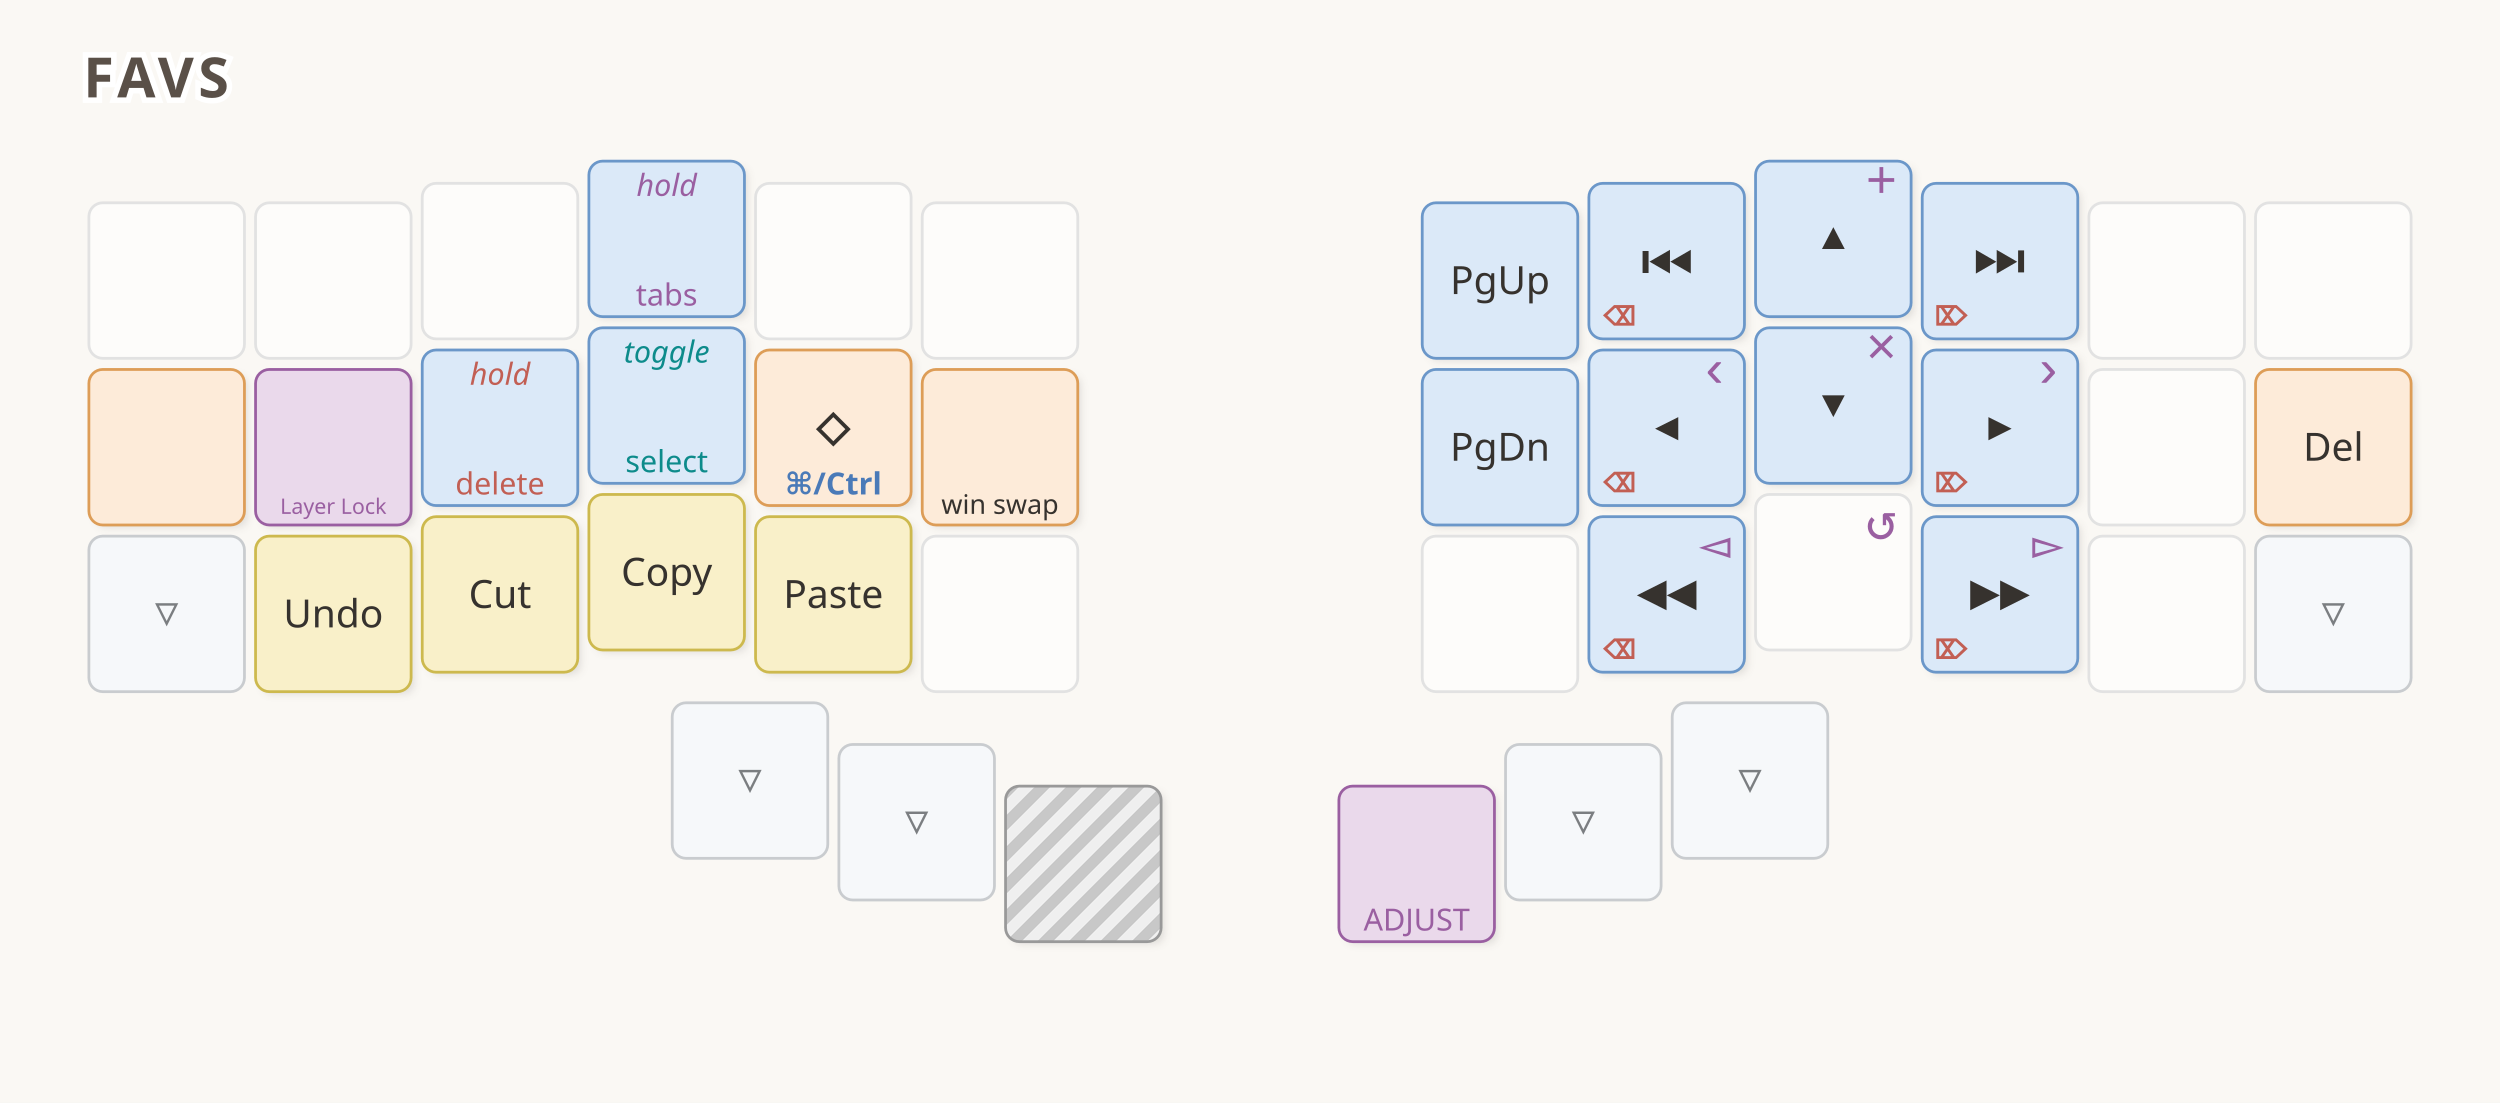
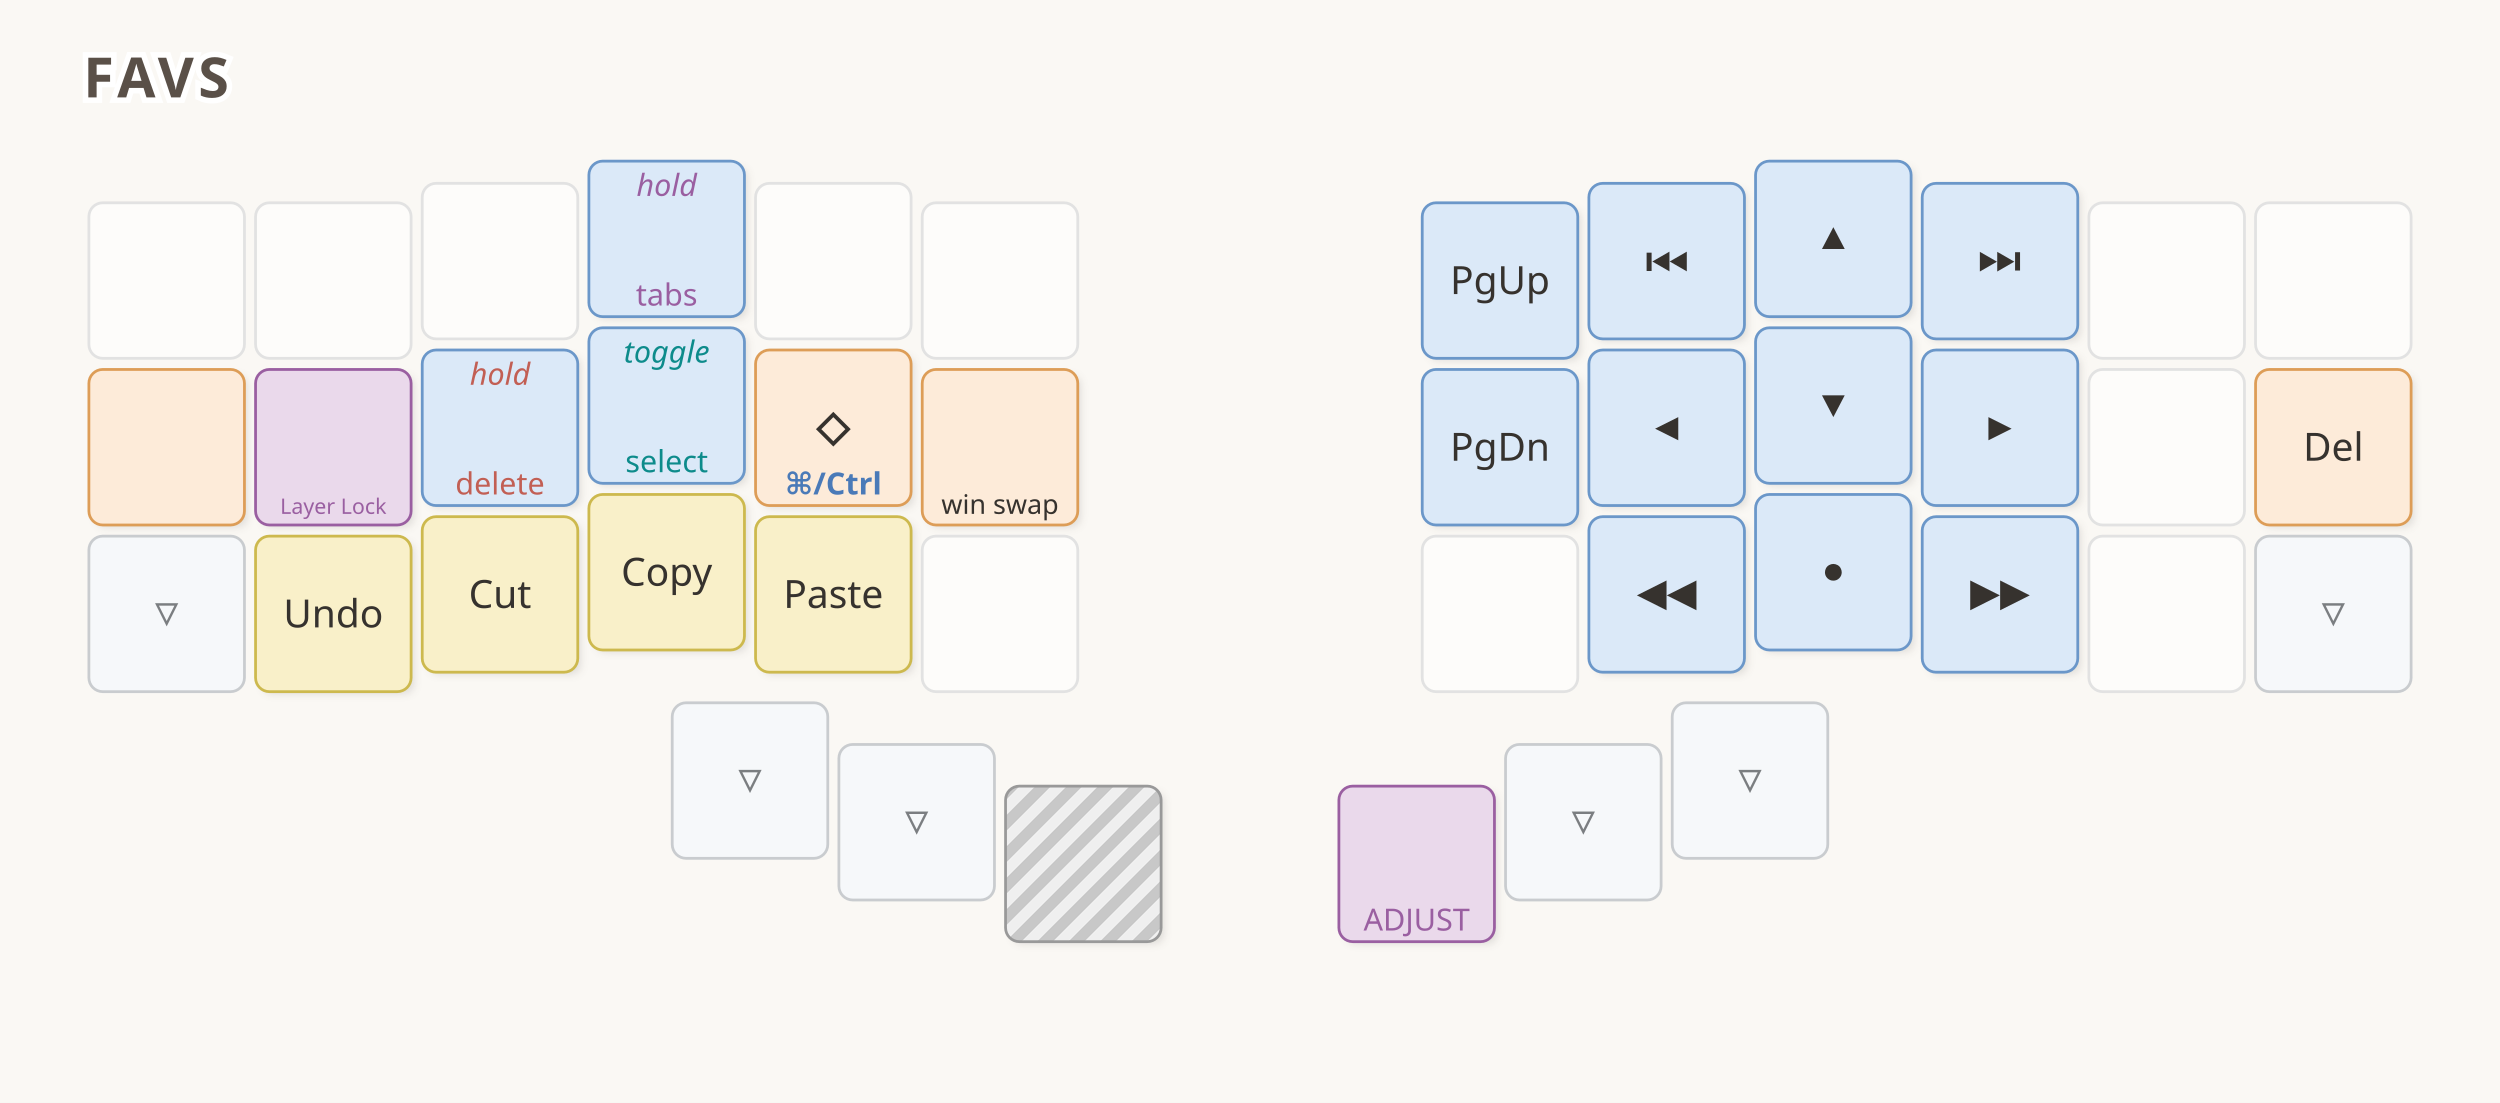
<svg xmlns="http://www.w3.org/2000/svg" xmlns:xlink="http://www.w3.org/1999/xlink" width="900" height="397" viewBox="0 0 900 397" class="keymap">
  <defs>
    <filter id="sh" x="-50%" y="-50%" width="200%" height="200%" color-interpolation-filters="sRGB">
      <feGaussianBlur stdDeviation="1.6" />
    </filter>
  </defs>
  <rect x="0" y="0" width="100%" height="100%" fill="#faf8f4" />
  <defs>/* start glyphs */
<svg id="mdi:backspace-outline">
      <svg id="mdi-backspace-outline" viewBox="0 0 24 24">
        <path d="M19,15.59L17.59,17L14,13.41L10.41,17L9,15.59L12.59,12L9,8.41L10.41,7L14,10.59L17.59,7L19,8.41L15.41,12L19,15.59M22,3A2,2 0 0,1 24,5V19A2,2 0 0,1 22,21H7C6.31,21 5.77,20.64 5.41,20.11L0,12L5.41,3.88C5.77,3.35 6.31,3 7,3H22M22,5H7L2.28,12L7,19H22V5Z" />
        <defs>
          <pattern id="stripes" patternUnits="userSpaceOnUse" width="8" height="8" patternTransform="rotate(45)">
            <rect width="8" height="8" fill="#efefef" />
            <rect width="4" height="8" fill="#c8c8c8" />
          </pattern>
        </defs>
      </svg>
      <defs>
        <pattern id="stripes" patternUnits="userSpaceOnUse" width="8" height="8" patternTransform="rotate(45)">
          <rect width="8" height="8" fill="#efefef" />
          <rect width="4" height="8" fill="#c8c8c8" />
        </pattern>
      </defs>
    </svg>
    <svg id="mdi:keyboard-esc">
      <svg id="mdi-keyboard-esc" viewBox="0 0 24 24">
        <path d="M1 7H7V9H3V11H7V13H3V15H7V17H1V7M11 7H15V9H11V11H13C14.11 11 15 11.9 15 13V15C15 16.11 14.11 17 13 17H9V15H13V13H11C9.9 13 9 12.11 9 11V9C9 7.9 9.9 7 11 7M19 7H21C22.11 7 23 7.9 23 9V10H21V9H19V15H21V14H23V15C23 16.11 22.11 17 21 17H19C17.9 17 17 16.11 17 15V9C17 7.9 17.9 7 19 7Z" />
        <defs>
          <pattern id="stripes" patternUnits="userSpaceOnUse" width="8" height="8" patternTransform="rotate(45)">
            <rect width="8" height="8" fill="#efefef" />
            <rect width="4" height="8" fill="#c8c8c8" />
          </pattern>
        </defs>
      </svg>
      <defs>
        <pattern id="stripes" patternUnits="userSpaceOnUse" width="8" height="8" patternTransform="rotate(45)">
          <rect width="8" height="8" fill="#efefef" />
          <rect width="4" height="8" fill="#c8c8c8" />
        </pattern>
      </defs>
    </svg>
    <svg id="mdi:layers-triple-outline">
      <svg id="mdi-layers-triple-outline" viewBox="0 0 24 24">
        <path d="M12 16.54L19.37 10.8L21 12.07L12 19.07L3 12.07L4.62 10.81L12 16.54M12 14L3 7L12 0L21 7L12 14M12 2.53L6.26 7L12 11.47L17.74 7L12 2.53M12 21.47L19.37 15.73L21 17L12 24L3 17L4.62 15.74L12 21.47" />
        <defs>
          <pattern id="stripes" patternUnits="userSpaceOnUse" width="8" height="8" patternTransform="rotate(45)">
            <rect width="8" height="8" fill="#efefef" />
            <rect width="4" height="8" fill="#c8c8c8" />
          </pattern>
        </defs>
      </svg>
      <defs>
        <pattern id="stripes" patternUnits="userSpaceOnUse" width="8" height="8" patternTransform="rotate(45)">
          <rect width="8" height="8" fill="#efefef" />
          <rect width="4" height="8" fill="#c8c8c8" />
        </pattern>
      </defs>
    </svg>
    <svg id="mdi:lock-outline">
      <svg id="mdi-lock-outline" viewBox="0 0 24 24">
        <path d="M12,17C10.89,17 10,16.1 10,15C10,13.89 10.89,13 12,13A2,2 0 0,1 14,15A2,2 0 0,1 12,17M18,20V10H6V20H18M18,8A2,2 0 0,1 20,10V20A2,2 0 0,1 18,22H6C4.89,22 4,21.1 4,20V10C4,8.89 4.89,8 6,8H7V6A5,5 0 0,1 12,1A5,5 0 0,1 17,6V8H18M12,3A3,3 0 0,0 9,6V8H15V6A3,3 0 0,0 12,3Z" />
        <defs>
          <pattern id="stripes" patternUnits="userSpaceOnUse" width="8" height="8" patternTransform="rotate(45)">
            <rect width="8" height="8" fill="#efefef" />
            <rect width="4" height="8" fill="#c8c8c8" />
          </pattern>
        </defs>
      </svg>
      <defs>
        <pattern id="stripes" patternUnits="userSpaceOnUse" width="8" height="8" patternTransform="rotate(45)">
          <rect width="8" height="8" fill="#efefef" />
          <rect width="4" height="8" fill="#c8c8c8" />
        </pattern>
      </defs>
    </svg>
    <svg id="mdi:selection">
      <svg id="mdi-selection" viewBox="0 0 24 24">
        <path d="M2,4C2,2.89 2.9,2 4,2H7V4H4V7H2V4M22,4V7H20V4H17V2H20A2,2 0 0,1 22,4M20,20V17H22V20C22,21.11 21.1,22 20,22H17V20H20M2,20V17H4V20H7V22H4A2,2 0 0,1 2,20M10,2H14V4H10V2M10,20H14V22H10V20M20,10H22V14H20V10M2,10H4V14H2V10Z" />
        <defs>
          <pattern id="stripes" patternUnits="userSpaceOnUse" width="8" height="8" patternTransform="rotate(45)">
            <rect width="8" height="8" fill="#efefef" />
            <rect width="4" height="8" fill="#c8c8c8" />
          </pattern>
        </defs>
      </svg>
      <defs>
        <pattern id="stripes" patternUnits="userSpaceOnUse" width="8" height="8" patternTransform="rotate(45)">
          <rect width="8" height="8" fill="#efefef" />
          <rect width="4" height="8" fill="#c8c8c8" />
        </pattern>
      </defs>
    </svg>
    <svg id="mdi:swap-horizontal">
      <svg id="mdi-swap-horizontal" viewBox="0 0 24 24">
        <path d="M21,9L17,5V8H10V10H17V13M7,11L3,15L7,19V16H14V14H7V11Z" />
        <defs>
          <pattern id="stripes" patternUnits="userSpaceOnUse" width="8" height="8" patternTransform="rotate(45)">
            <rect width="8" height="8" fill="#efefef" />
            <rect width="4" height="8" fill="#c8c8c8" />
          </pattern>
        </defs>
      </svg>
      <defs>
        <pattern id="stripes" patternUnits="userSpaceOnUse" width="8" height="8" patternTransform="rotate(45)">
          <rect width="8" height="8" fill="#efefef" />
          <rect width="4" height="8" fill="#c8c8c8" />
        </pattern>
      </defs>
    </svg>
    <svg id="mdi:tab">
      <svg id="mdi-tab" viewBox="0 0 24 24">
        <path d="M21,3H3A2,2 0 0,0 1,5V19A2,2 0 0,0 3,21H21A2,2 0 0,0 23,19V5A2,2 0 0,0 21,3M21,19H3V5H13V9H21V19Z" />
        <defs>
          <pattern id="stripes" patternUnits="userSpaceOnUse" width="8" height="8" patternTransform="rotate(45)">
            <rect width="8" height="8" fill="#efefef" />
            <rect width="4" height="8" fill="#c8c8c8" />
          </pattern>
        </defs>
      </svg>
      <defs>
        <pattern id="stripes" patternUnits="userSpaceOnUse" width="8" height="8" patternTransform="rotate(45)">
          <rect width="8" height="8" fill="#efefef" />
          <rect width="4" height="8" fill="#c8c8c8" />
        </pattern>
      </defs>
    </svg>
  </defs>/* end glyphs */
<style>/* inherit to force styles through use tags */
svg path {
    fill: inherit;
}

/* font and background color specifications */
svg.keymap {
    font-family: 'Source Sans 3','Source Sans Pro',sans-serif;
    font-size: 14px;
    font-kerning: normal;
    text-rendering: optimizeLegibility;
    fill: #24292e;
}

/* default key styling */
rect.key {
    fill: #f6f8fa;
}

rect.key, rect.combo {
    stroke: #c9cccf;
    stroke-width: 1;
}

/* default key side styling, only used is draw_key_sides is set */
rect.side {
    filter: brightness(90%);
}

/* color accent for combo boxes */
rect.combo, rect.combo-separate {
    fill: #cdf;
}

/* color accent for held keys */
rect.held, rect.combo.held {
    fill: #fdd;
}

/* color accent for ghost (optional) keys */
rect.ghost, rect.combo.ghost {
    stroke-dasharray: 4, 4;
    stroke-width: 2;
}

text {
    text-anchor: middle;
    dominant-baseline: middle;
}

/* styling for layer labels */
text.label {
    font-weight: 600;
    font-size: 20px;
    letter-spacing: 0.08em;
    fill: #5a5048;
    text-anchor: start;
    stroke: white;
    stroke-width: 4;
    paint-order: stroke;
}

/* styling for optional footer */
text.footer {
    text-anchor: end;
    dominant-baseline: auto;
    stroke: white;
    stroke-width: 4;
    paint-order: stroke;
}

/* styling for combo tap, and key non-tap label text */
text.combo, text.hold, text.shifted, text.left, text.right, text.tl, text.tr, text.bl, text.br {
    font-size: 11px;
}

text.hold, text.bl, text.br {
    text-anchor: middle;
    dominant-baseline: auto;
}

text.shifted, text.tl, text.tr {
    text-anchor: middle;
    dominant-baseline: hanging;
}

text.left, text.tl, text.bl {
    text-anchor: start;
}

text.right, text.tr, text.br {
    text-anchor: end;
}

text.layer-activator {
    text-decoration: underline;
}

/* styling for hold/shifted label text in combo box */
text.combo.hold, text.combo.shifted, text.combo.left, text.combo.right {
    font-size: 8px;
}

/* lighter symbol for transparent keys */
text.trans {
    fill: #7b7e81;
}

/* styling for combo dendrons */
path.combo {
    stroke-width: 1;
    stroke: gray;
    fill: none;
}

/* Start Tabler Icons Cleanup */
/* cannot use height/width with glyphs */
.icon-tabler &gt; path {
    fill: inherit;
    stroke: inherit;
    stroke-width: 2;
}
/* hide tabler's default box */
.icon-tabler &gt; path[stroke="none"][fill="none"] {
    visibility: hidden;
}
/* End Tabler Icons Cleanup */

/* Two-tier palette: pale fills = content regions (ambient), vivid = behavior */
/* Tier 1 - ambient content categories (default dark text) */
/* Palette: grey = alphas/trans (default), white = unused, green = symbols,
   purple = layers, blue = navigation (incl. latches), orange = everything else */
svg.keymap { fill: #36322e; }
.key.none ret.key { fill: white; }
.key.none rect.key { fill: white; opacity: 50%; }
.key.symbol rect.key { fill: #e9f5f0; stroke: #bedfd2; }
.key.layer rect.key { fill: #ead9eb; stroke: #9a5fa1; }
.key.layer.tap, .key.layer.hold, .key.layer.shifted { fill: #9a5fa1; }
.key.nav rect.key { fill: #dbe9f8; stroke: #6b97c9; }
.key.delhold.tap, .key.delhold.hold, .key.delhold.shifted { fill: #c25f54; }
- .key.delhint.bl { fill: #c25f54; font-size: 19px; transform: translate(3px, 0px); }
.key.selmode.tap, .key.selmode.hold, .key.selmode.shifted { fill: #0d8b8b; }
- .key.selhint.br { fill: #0d8b8b; transform: translate(-3px, -1px); }
.key.tabmode.tap, .key.tabmode.hold, .key.tabmode.shifted { fill: #9a5fa1; }
- .key.tabhint.tr { fill: #9a5fa1; font-size: 19px; transform: translate(-3px, 1px); }
.key.mode.shifted { font-style: italic; }
.key.editing rect.key, .key.state rect.key, .key.danger rect.key, .key.modifier rect.key { fill: #fdebd9; stroke: #dd9d57; }
.key.system rect.key { fill: #f9f0c9; stroke: #cdb94e; }
.key.modifier.tap, .key.modifier.hold, .key.modifier.shifted { fill: #b06c1f; }
.key.modtap.hold { fill: #4a7ab8; font-weight: bold; }
.key.metakey.tap { font-size: 21px; }
- .key.lineedge.tap { font-size: 30px; }
+ .key.lineedge.tap { font-size: 25px; }
.key.held rect.key { fill: url(#stripes); stroke: #999999; }
.combo.state rect.key { fill: #fdebd9; stroke: #dd9d57; }
.combo.symbol rect.key { fill: #e9f5f0; stroke: #bedfd2; }
.key.shifted { transform: translateY(2px); }
.key.hold {transform: translateY(-2px); }
</style>
  <g transform="translate(30, 0)" class="layer-FAVS">
    <text x="0" y="28" class="label" id="FAVS">FAVS</text>
    <g transform="translate(0, 56)">
      <g transform="translate(30, 45)" class="key none keypos-0">
        <rect rx="5" ry="5" x="-28" y="-28" width="56" height="56" class="key none" />
      </g>
      <g transform="translate(90, 45)" class="key none keypos-1">
        <rect rx="5" ry="5" x="-28" y="-28" width="56" height="56" class="key none" />
      </g>
      <g transform="translate(150, 38)" class="key none keypos-2">
        <rect rx="5" ry="5" x="-28" y="-28" width="56" height="56" class="key none" />
      </g>
      <g transform="translate(210, 30)" class="key nav tabmode mode keypos-3">
        <rect x="-25.2" y="-25.5" width="54" height="54" rx="3" ry="3" fill="#3a2f25" opacity="0.16" filter="url(#sh)" />
        <rect rx="5" ry="5" x="-28" y="-28" width="56" height="56" class="key nav tabmode mode" />
        <use href="#mdi:tab" xlink:href="#mdi:tab" x="-7" y="-7" height="14" width="14.0" class="key nav tabmode mode tap glyph mdi:tab" />
        <text x="0" y="26" class="key nav tabmode mode hold">tabs</text>
        <text x="0" y="-26" class="key nav tabmode mode shifted">hold</text>
      </g>
      <g transform="translate(270, 38)" class="key none keypos-4">
        <rect rx="5" ry="5" x="-28" y="-28" width="56" height="56" class="key none" />
      </g>
      <g transform="translate(330, 45)" class="key none keypos-5">
        <rect rx="5" ry="5" x="-28" y="-28" width="56" height="56" class="key none" />
      </g>
-       <g transform="translate(510, 45)" class="key nav selhint keypos-6">
-         <rect x="-25.2" y="-25.5" width="54" height="54" rx="3" ry="3" fill="#3a2f25" opacity="0.16" filter="url(#sh)" />
-         <rect rx="5" ry="5" x="-28" y="-28" width="56" height="56" class="key nav selhint" />
-         <text x="0" y="0" class="key nav selhint tap">PgUp</text>
-         <use transform="translate(-3, -1)" href="#mdi:selection" xlink:href="#mdi:selection" x="16" y="16" height="10" width="10.0" class="key nav selhint br glyph mdi:selection" />
-       </g>
-       <g transform="translate(570, 38)" class="key nav delhint selhint lineedge keypos-7">
-         <rect x="-25.2" y="-25.5" width="54" height="54" rx="3" ry="3" fill="#3a2f25" opacity="0.16" filter="url(#sh)" />
-         <rect rx="5" ry="5" x="-28" y="-28" width="56" height="56" class="key nav delhint selhint lineedge" />
-         <text style="font-family:SFMono-Regular,Consolas,Liberation Mono,Menlo,monospace" x="0" y="0" class="key nav delhint selhint lineedge tap">⏮</text>
-         <text style="font-family:SFMono-Regular,Consolas,Liberation Mono,Menlo,monospace" transform="translate(3, 0)" x="-26" y="26" class="key nav delhint selhint lineedge bl">⌫</text>
-         <use transform="translate(-3, -1)" href="#mdi:selection" xlink:href="#mdi:selection" x="16" y="16" height="10" width="10.0" class="key nav delhint selhint lineedge br glyph mdi:selection" />
-       </g>
-       <g transform="translate(630, 30)" class="key nav selhint tabhint keypos-8">
-         <rect x="-25.2" y="-25.5" width="54" height="54" rx="3" ry="3" fill="#3a2f25" opacity="0.16" filter="url(#sh)" />
-         <rect rx="5" ry="5" x="-28" y="-28" width="56" height="56" class="key nav selhint tabhint" />
-         <text style="font-family:SFMono-Regular,Consolas,Liberation Mono,Menlo,monospace" x="0" y="0" class="key nav selhint tabhint tap">▲</text>
-         <text style="font-family:SFMono-Regular,Consolas,Liberation Mono,Menlo,monospace" x="26" y="-26" class="key nav selhint tabhint tr">+</text>
-         <use transform="translate(-3, -1)" href="#mdi:selection" xlink:href="#mdi:selection" x="16" y="16" height="10" width="10.0" class="key nav selhint tabhint br glyph mdi:selection" />
-       </g>
-       <g transform="translate(690, 38)" class="key nav delhint selhint lineedge keypos-9">
-         <rect x="-25.2" y="-25.5" width="54" height="54" rx="3" ry="3" fill="#3a2f25" opacity="0.16" filter="url(#sh)" />
-         <rect rx="5" ry="5" x="-28" y="-28" width="56" height="56" class="key nav delhint selhint lineedge" />
-         <text style="font-family:SFMono-Regular,Consolas,Liberation Mono,Menlo,monospace" x="0" y="0" class="key nav delhint selhint lineedge tap">⏭</text>
-         <text style="font-family:SFMono-Regular,Consolas,Liberation Mono,Menlo,monospace" transform="translate(3, 0)" x="-26" y="26" class="key nav delhint selhint lineedge bl">⌦</text>
-         <use transform="translate(-3, -1)" href="#mdi:selection" xlink:href="#mdi:selection" x="16" y="16" height="10" width="10.0" class="key nav delhint selhint lineedge br glyph mdi:selection" />
+       <g transform="translate(510, 45)" class="key nav keypos-6">
+         <rect x="-25.2" y="-25.5" width="54" height="54" rx="3" ry="3" fill="#3a2f25" opacity="0.16" filter="url(#sh)" />
+         <rect rx="5" ry="5" x="-28" y="-28" width="56" height="56" class="key nav" />
+         <text x="0" y="0" class="key nav tap">PgUp</text>
+       </g>
+       <g transform="translate(570, 38)" class="key nav lineedge keypos-7">
+         <rect x="-25.2" y="-25.5" width="54" height="54" rx="3" ry="3" fill="#3a2f25" opacity="0.16" filter="url(#sh)" />
+         <rect rx="5" ry="5" x="-28" y="-28" width="56" height="56" class="key nav lineedge" />
+         <text style="font-family:SFMono-Regular,Consolas,Liberation Mono,Menlo,monospace" x="0" y="0" class="key nav lineedge tap">⏮</text>
+       </g>
+       <g transform="translate(630, 30)" class="key nav keypos-8">
+         <rect x="-25.2" y="-25.5" width="54" height="54" rx="3" ry="3" fill="#3a2f25" opacity="0.16" filter="url(#sh)" />
+         <rect rx="5" ry="5" x="-28" y="-28" width="56" height="56" class="key nav" />
+         <text style="font-family:SFMono-Regular,Consolas,Liberation Mono,Menlo,monospace" x="0" y="0" class="key nav tap">▲</text>
+       </g>
+       <g transform="translate(690, 38)" class="key nav lineedge keypos-9">
+         <rect x="-25.2" y="-25.5" width="54" height="54" rx="3" ry="3" fill="#3a2f25" opacity="0.16" filter="url(#sh)" />
+         <rect rx="5" ry="5" x="-28" y="-28" width="56" height="56" class="key nav lineedge" />
+         <text style="font-family:SFMono-Regular,Consolas,Liberation Mono,Menlo,monospace" x="0" y="0" class="key nav lineedge tap">⏭</text>
      </g>
      <g transform="translate(750, 45)" class="key none keypos-10">
        <rect rx="5" ry="5" x="-28" y="-28" width="56" height="56" class="key none" />
      </g>
      <g transform="translate(810, 45)" class="key none keypos-11">
        <rect rx="5" ry="5" x="-28" y="-28" width="56" height="56" class="key none" />
      </g>
      <g transform="translate(30, 105)" class="key editing keypos-12">
        <rect x="-25.2" y="-25.5" width="54" height="54" rx="3" ry="3" fill="#3a2f25" opacity="0.16" filter="url(#sh)" />
        <rect rx="5" ry="5" x="-28" y="-28" width="56" height="56" class="key editing" />
        <use href="#mdi:keyboard-esc" xlink:href="#mdi:keyboard-esc" x="-7" y="-7" height="14" width="14.0" class="key editing tap glyph mdi:keyboard-esc" />
      </g>
      <g transform="translate(90, 105)" class="key layer keypos-13">
        <rect x="-25.2" y="-25.5" width="54" height="54" rx="3" ry="3" fill="#3a2f25" opacity="0.16" filter="url(#sh)" />
        <rect rx="5" ry="5" x="-28" y="-28" width="56" height="56" class="key layer" />
        <use href="#mdi:lock-outline" xlink:href="#mdi:lock-outline" x="-7" y="-7" height="14" width="14.0" class="key layer tap glyph mdi:lock-outline" />
        <text x="0" y="26" class="key layer hold">
          <tspan style="font-size: 70%">Layer Lock</tspan>
        </text>
      </g>
      <g transform="translate(150, 98)" class="key nav delhold mode keypos-14">
        <rect x="-25.2" y="-25.5" width="54" height="54" rx="3" ry="3" fill="#3a2f25" opacity="0.16" filter="url(#sh)" />
        <rect rx="5" ry="5" x="-28" y="-28" width="56" height="56" class="key nav delhold mode" />
        <use href="#mdi:backspace-outline" xlink:href="#mdi:backspace-outline" x="-7" y="-7" height="14" width="14.0" class="key nav delhold mode tap glyph mdi:backspace-outline" />
        <text x="0" y="26" class="key nav delhold mode hold">delete</text>
        <text x="0" y="-26" class="key nav delhold mode shifted">hold</text>
      </g>
      <g transform="translate(210, 90)" class="key nav selmode mode keypos-15">
        <rect x="-25.2" y="-25.5" width="54" height="54" rx="3" ry="3" fill="#3a2f25" opacity="0.16" filter="url(#sh)" />
        <rect rx="5" ry="5" x="-28" y="-28" width="56" height="56" class="key nav selmode mode" />
        <use href="#mdi:selection" xlink:href="#mdi:selection" x="-7" y="-7" height="14" width="14.0" class="key nav selmode mode tap glyph mdi:selection" />
        <text x="0" y="26" class="key nav selmode mode hold">select</text>
        <text x="0" y="-26" class="key nav selmode mode shifted">toggle</text>
      </g>
      <g transform="translate(270, 98)" class="key editing modtap metakey keypos-16">
        <rect x="-25.2" y="-25.5" width="54" height="54" rx="3" ry="3" fill="#3a2f25" opacity="0.16" filter="url(#sh)" />
        <rect rx="5" ry="5" x="-28" y="-28" width="56" height="56" class="key editing modtap metakey" />
        <text style="font-family:SFMono-Regular,Consolas,Liberation Mono,Menlo,monospace" x="0" y="0" class="key editing modtap metakey tap">◇</text>
        <text x="0" y="26" class="key editing modtap metakey hold">⌘/Ctrl</text>
      </g>
      <g transform="translate(330, 105)" class="key state keypos-17">
        <rect x="-25.2" y="-25.5" width="54" height="54" rx="3" ry="3" fill="#3a2f25" opacity="0.16" filter="url(#sh)" />
        <rect rx="5" ry="5" x="-28" y="-28" width="56" height="56" class="key state" />
        <use href="#mdi:swap-horizontal" xlink:href="#mdi:swap-horizontal" x="-7" y="-7" height="14" width="14.0" class="key state tap glyph mdi:swap-horizontal" />
        <text x="0" y="26" class="key state hold">
          <tspan style="font-size: 88%">win swap</tspan>
        </text>
      </g>
-       <g transform="translate(510, 105)" class="key nav selhint keypos-18">
-         <rect x="-25.2" y="-25.5" width="54" height="54" rx="3" ry="3" fill="#3a2f25" opacity="0.16" filter="url(#sh)" />
-         <rect rx="5" ry="5" x="-28" y="-28" width="56" height="56" class="key nav selhint" />
-         <text x="0" y="0" class="key nav selhint tap">PgDn</text>
-         <use transform="translate(-3, -1)" href="#mdi:selection" xlink:href="#mdi:selection" x="16" y="16" height="10" width="10.0" class="key nav selhint br glyph mdi:selection" />
-       </g>
-       <g transform="translate(570, 98)" class="key nav delhint selhint tabhint keypos-19">
-         <rect x="-25.2" y="-25.5" width="54" height="54" rx="3" ry="3" fill="#3a2f25" opacity="0.16" filter="url(#sh)" />
-         <rect rx="5" ry="5" x="-28" y="-28" width="56" height="56" class="key nav delhint selhint tabhint" />
-         <text style="font-family:SFMono-Regular,Consolas,Liberation Mono,Menlo,monospace" x="0" y="0" class="key nav delhint selhint tabhint tap">◀</text>
-         <text style="font-family:SFMono-Regular,Consolas,Liberation Mono,Menlo,monospace" x="26" y="-26" class="key nav delhint selhint tabhint tr">‹</text>
-         <text style="font-family:SFMono-Regular,Consolas,Liberation Mono,Menlo,monospace" transform="translate(3, 0)" x="-26" y="26" class="key nav delhint selhint tabhint bl">⌫</text>
-         <use transform="translate(-3, -1)" href="#mdi:selection" xlink:href="#mdi:selection" x="16" y="16" height="10" width="10.0" class="key nav delhint selhint tabhint br glyph mdi:selection" />
-       </g>
-       <g transform="translate(630, 90)" class="key nav selhint tabhint keypos-20">
-         <rect x="-25.2" y="-25.5" width="54" height="54" rx="3" ry="3" fill="#3a2f25" opacity="0.16" filter="url(#sh)" />
-         <rect rx="5" ry="5" x="-28" y="-28" width="56" height="56" class="key nav selhint tabhint" />
-         <text style="font-family:SFMono-Regular,Consolas,Liberation Mono,Menlo,monospace" x="0" y="0" class="key nav selhint tabhint tap">▼</text>
-         <text style="font-family:SFMono-Regular,Consolas,Liberation Mono,Menlo,monospace" x="26" y="-26" class="key nav selhint tabhint tr">×</text>
-         <use transform="translate(-3, -1)" href="#mdi:selection" xlink:href="#mdi:selection" x="16" y="16" height="10" width="10.0" class="key nav selhint tabhint br glyph mdi:selection" />
-       </g>
-       <g transform="translate(690, 98)" class="key nav delhint selhint tabhint keypos-21">
-         <rect x="-25.2" y="-25.5" width="54" height="54" rx="3" ry="3" fill="#3a2f25" opacity="0.16" filter="url(#sh)" />
-         <rect rx="5" ry="5" x="-28" y="-28" width="56" height="56" class="key nav delhint selhint tabhint" />
-         <text style="font-family:SFMono-Regular,Consolas,Liberation Mono,Menlo,monospace" x="0" y="0" class="key nav delhint selhint tabhint tap">▶</text>
-         <text style="font-family:SFMono-Regular,Consolas,Liberation Mono,Menlo,monospace" x="26" y="-26" class="key nav delhint selhint tabhint tr">›</text>
-         <text style="font-family:SFMono-Regular,Consolas,Liberation Mono,Menlo,monospace" transform="translate(3, 0)" x="-26" y="26" class="key nav delhint selhint tabhint bl">⌦</text>
-         <use transform="translate(-3, -1)" href="#mdi:selection" xlink:href="#mdi:selection" x="16" y="16" height="10" width="10.0" class="key nav delhint selhint tabhint br glyph mdi:selection" />
+       <g transform="translate(510, 105)" class="key nav keypos-18">
+         <rect x="-25.2" y="-25.5" width="54" height="54" rx="3" ry="3" fill="#3a2f25" opacity="0.16" filter="url(#sh)" />
+         <rect rx="5" ry="5" x="-28" y="-28" width="56" height="56" class="key nav" />
+         <text x="0" y="0" class="key nav tap">PgDn</text>
+       </g>
+       <g transform="translate(570, 98)" class="key nav keypos-19">
+         <rect x="-25.2" y="-25.5" width="54" height="54" rx="3" ry="3" fill="#3a2f25" opacity="0.16" filter="url(#sh)" />
+         <rect rx="5" ry="5" x="-28" y="-28" width="56" height="56" class="key nav" />
+         <text style="font-family:SFMono-Regular,Consolas,Liberation Mono,Menlo,monospace" x="0" y="0" class="key nav tap">◀</text>
+       </g>
+       <g transform="translate(630, 90)" class="key nav keypos-20">
+         <rect x="-25.2" y="-25.5" width="54" height="54" rx="3" ry="3" fill="#3a2f25" opacity="0.16" filter="url(#sh)" />
+         <rect rx="5" ry="5" x="-28" y="-28" width="56" height="56" class="key nav" />
+         <text style="font-family:SFMono-Regular,Consolas,Liberation Mono,Menlo,monospace" x="0" y="0" class="key nav tap">▼</text>
+       </g>
+       <g transform="translate(690, 98)" class="key nav keypos-21">
+         <rect x="-25.2" y="-25.5" width="54" height="54" rx="3" ry="3" fill="#3a2f25" opacity="0.16" filter="url(#sh)" />
+         <rect rx="5" ry="5" x="-28" y="-28" width="56" height="56" class="key nav" />
+         <text style="font-family:SFMono-Regular,Consolas,Liberation Mono,Menlo,monospace" x="0" y="0" class="key nav tap">▶</text>
      </g>
      <g transform="translate(750, 105)" class="key none keypos-22">
        <rect rx="5" ry="5" x="-28" y="-28" width="56" height="56" class="key none" />
      </g>
      <g transform="translate(810, 105)" class="key editing keypos-23">
        <rect x="-25.2" y="-25.5" width="54" height="54" rx="3" ry="3" fill="#3a2f25" opacity="0.16" filter="url(#sh)" />
        <rect rx="5" ry="5" x="-28" y="-28" width="56" height="56" class="key editing" />
        <text x="0" y="0" class="key editing tap">Del</text>
      </g>
      <g transform="translate(30, 165)" class="key trans keypos-24">
        <rect rx="5" ry="5" x="-28" y="-28" width="56" height="56" class="key trans" />
        <text style="font-family:SFMono-Regular,Consolas,Liberation Mono,Menlo,monospace" x="0" y="0" class="key trans tap">▽</text>
      </g>
      <g transform="translate(90, 165)" class="key system keypos-25">
        <rect x="-25.2" y="-25.5" width="54" height="54" rx="3" ry="3" fill="#3a2f25" opacity="0.16" filter="url(#sh)" />
        <rect rx="5" ry="5" x="-28" y="-28" width="56" height="56" class="key system" />
        <text x="0" y="0" class="key system tap">Undo</text>
      </g>
      <g transform="translate(150, 158)" class="key system keypos-26">
        <rect x="-25.2" y="-25.5" width="54" height="54" rx="3" ry="3" fill="#3a2f25" opacity="0.16" filter="url(#sh)" />
        <rect rx="5" ry="5" x="-28" y="-28" width="56" height="56" class="key system" />
        <text x="0" y="0" class="key system tap">Cut</text>
      </g>
      <g transform="translate(210, 150)" class="key system keypos-27">
        <rect x="-25.2" y="-25.5" width="54" height="54" rx="3" ry="3" fill="#3a2f25" opacity="0.16" filter="url(#sh)" />
        <rect rx="5" ry="5" x="-28" y="-28" width="56" height="56" class="key system" />
        <text x="0" y="0" class="key system tap">Copy</text>
      </g>
      <g transform="translate(270, 158)" class="key system keypos-28">
        <rect x="-25.2" y="-25.5" width="54" height="54" rx="3" ry="3" fill="#3a2f25" opacity="0.16" filter="url(#sh)" />
        <rect rx="5" ry="5" x="-28" y="-28" width="56" height="56" class="key system" />
        <text x="0" y="0" class="key system tap">Paste</text>
      </g>
      <g transform="translate(330, 165)" class="key none keypos-29">
        <rect rx="5" ry="5" x="-28" y="-28" width="56" height="56" class="key none" />
      </g>
      <g transform="translate(510, 165)" class="key none keypos-30">
        <rect rx="5" ry="5" x="-28" y="-28" width="56" height="56" class="key none" />
      </g>
-       <g transform="translate(570, 158)" class="key nav delhint selhint tabhint keypos-31">
-         <rect x="-25.2" y="-25.5" width="54" height="54" rx="3" ry="3" fill="#3a2f25" opacity="0.16" filter="url(#sh)" />
-         <rect rx="5" ry="5" x="-28" y="-28" width="56" height="56" class="key nav delhint selhint tabhint" />
-         <text x="0" y="0" class="key nav delhint selhint tabhint tap">◀◀</text>
-         <text style="font-family:SFMono-Regular,Consolas,Liberation Mono,Menlo,monospace" x="26" y="-26" class="key nav delhint selhint tabhint tr">◅</text>
-         <text style="font-family:SFMono-Regular,Consolas,Liberation Mono,Menlo,monospace" transform="translate(3, 0)" x="-26" y="26" class="key nav delhint selhint tabhint bl">⌫</text>
-         <use transform="translate(-3, -1)" href="#mdi:selection" xlink:href="#mdi:selection" x="16" y="16" height="10" width="10.0" class="key nav delhint selhint tabhint br glyph mdi:selection" />
-       </g>
-       <g transform="translate(630, 150)" class="key none tabhint keypos-32">
-         <rect rx="5" ry="5" x="-28" y="-28" width="56" height="56" class="key none tabhint" />
-         <text style="font-family:SFMono-Regular,Consolas,Liberation Mono,Menlo,monospace" x="26" y="-26" class="key none tabhint tr">↺</text>
-       </g>
-       <g transform="translate(690, 158)" class="key nav delhint selhint tabhint keypos-33">
-         <rect x="-25.2" y="-25.5" width="54" height="54" rx="3" ry="3" fill="#3a2f25" opacity="0.16" filter="url(#sh)" />
-         <rect rx="5" ry="5" x="-28" y="-28" width="56" height="56" class="key nav delhint selhint tabhint" />
-         <text x="0" y="0" class="key nav delhint selhint tabhint tap">▶▶</text>
-         <text style="font-family:SFMono-Regular,Consolas,Liberation Mono,Menlo,monospace" x="26" y="-26" class="key nav delhint selhint tabhint tr">▻</text>
-         <text style="font-family:SFMono-Regular,Consolas,Liberation Mono,Menlo,monospace" transform="translate(3, 0)" x="-26" y="26" class="key nav delhint selhint tabhint bl">⌦</text>
-         <use transform="translate(-3, -1)" href="#mdi:selection" xlink:href="#mdi:selection" x="16" y="16" height="10" width="10.0" class="key nav delhint selhint tabhint br glyph mdi:selection" />
+       <g transform="translate(570, 158)" class="key nav keypos-31">
+         <rect x="-25.2" y="-25.5" width="54" height="54" rx="3" ry="3" fill="#3a2f25" opacity="0.16" filter="url(#sh)" />
+         <rect rx="5" ry="5" x="-28" y="-28" width="56" height="56" class="key nav" />
+         <text x="0" y="0" class="key nav tap">◀◀</text>
+       </g>
+       <g transform="translate(630, 150)" class="key nav keypos-32">
+         <rect x="-25.2" y="-25.5" width="54" height="54" rx="3" ry="3" fill="#3a2f25" opacity="0.16" filter="url(#sh)" />
+         <rect rx="5" ry="5" x="-28" y="-28" width="56" height="56" class="key nav" />
+         <text style="font-family:SFMono-Regular,Consolas,Liberation Mono,Menlo,monospace" x="0" y="0" class="key nav tap">●</text>
+       </g>
+       <g transform="translate(690, 158)" class="key nav keypos-33">
+         <rect x="-25.2" y="-25.5" width="54" height="54" rx="3" ry="3" fill="#3a2f25" opacity="0.16" filter="url(#sh)" />
+         <rect rx="5" ry="5" x="-28" y="-28" width="56" height="56" class="key nav" />
+         <text x="0" y="0" class="key nav tap">▶▶</text>
      </g>
      <g transform="translate(750, 165)" class="key none keypos-34">
        <rect rx="5" ry="5" x="-28" y="-28" width="56" height="56" class="key none" />
      </g>
      <g transform="translate(810, 165)" class="key trans keypos-35">
        <rect rx="5" ry="5" x="-28" y="-28" width="56" height="56" class="key trans" />
        <text style="font-family:SFMono-Regular,Consolas,Liberation Mono,Menlo,monospace" x="0" y="0" class="key trans tap">▽</text>
      </g>
      <g transform="translate(240, 225)" class="key trans keypos-36">
        <rect rx="5" ry="5" x="-28" y="-28" width="56" height="56" class="key trans" />
        <text style="font-family:SFMono-Regular,Consolas,Liberation Mono,Menlo,monospace" x="0" y="0" class="key trans tap">▽</text>
      </g>
      <g transform="translate(300, 240)" class="key trans keypos-37">
        <rect rx="5" ry="5" x="-28" y="-28" width="56" height="56" class="key trans" />
        <text style="font-family:SFMono-Regular,Consolas,Liberation Mono,Menlo,monospace" x="0" y="0" class="key trans tap">▽</text>
      </g>
      <g transform="translate(360, 255)" class="key held keypos-38">
        <rect x="-25.2" y="-25.5" width="54" height="54" rx="3" ry="3" fill="#3a2f25" opacity="0.16" filter="url(#sh)" />
        <rect rx="5" ry="5" x="-28" y="-28" width="56" height="56" class="key held" />
      </g>
      <g transform="translate(480, 255)" class="key layer keypos-39">
        <rect x="-25.2" y="-25.5" width="54" height="54" rx="3" ry="3" fill="#3a2f25" opacity="0.16" filter="url(#sh)" />
        <rect rx="5" ry="5" x="-28" y="-28" width="56" height="56" class="key layer" />
        <use href="#mdi:layers-triple-outline" xlink:href="#mdi:layers-triple-outline" x="-7" y="-7" height="14" width="14.0" class="key layer tap glyph mdi:layers-triple-outline" />
        <text x="0" y="26" class="key layer hold">ADJUST</text>
      </g>
      <g transform="translate(540, 240)" class="key trans keypos-40">
        <rect rx="5" ry="5" x="-28" y="-28" width="56" height="56" class="key trans" />
        <text style="font-family:SFMono-Regular,Consolas,Liberation Mono,Menlo,monospace" x="0" y="0" class="key trans tap">▽</text>
      </g>
      <g transform="translate(600, 225)" class="key trans keypos-41">
        <rect rx="5" ry="5" x="-28" y="-28" width="56" height="56" class="key trans" />
        <text style="font-family:SFMono-Regular,Consolas,Liberation Mono,Menlo,monospace" x="0" y="0" class="key trans tap">▽</text>
      </g>
    </g>
  </g>
  <defs>
    <pattern id="stripes" patternUnits="userSpaceOnUse" width="8" height="8" patternTransform="rotate(45)">
      <rect width="8" height="8" fill="#efefef" />
      <rect width="4" height="8" fill="#c8c8c8" />
    </pattern>
  </defs>
</svg>
